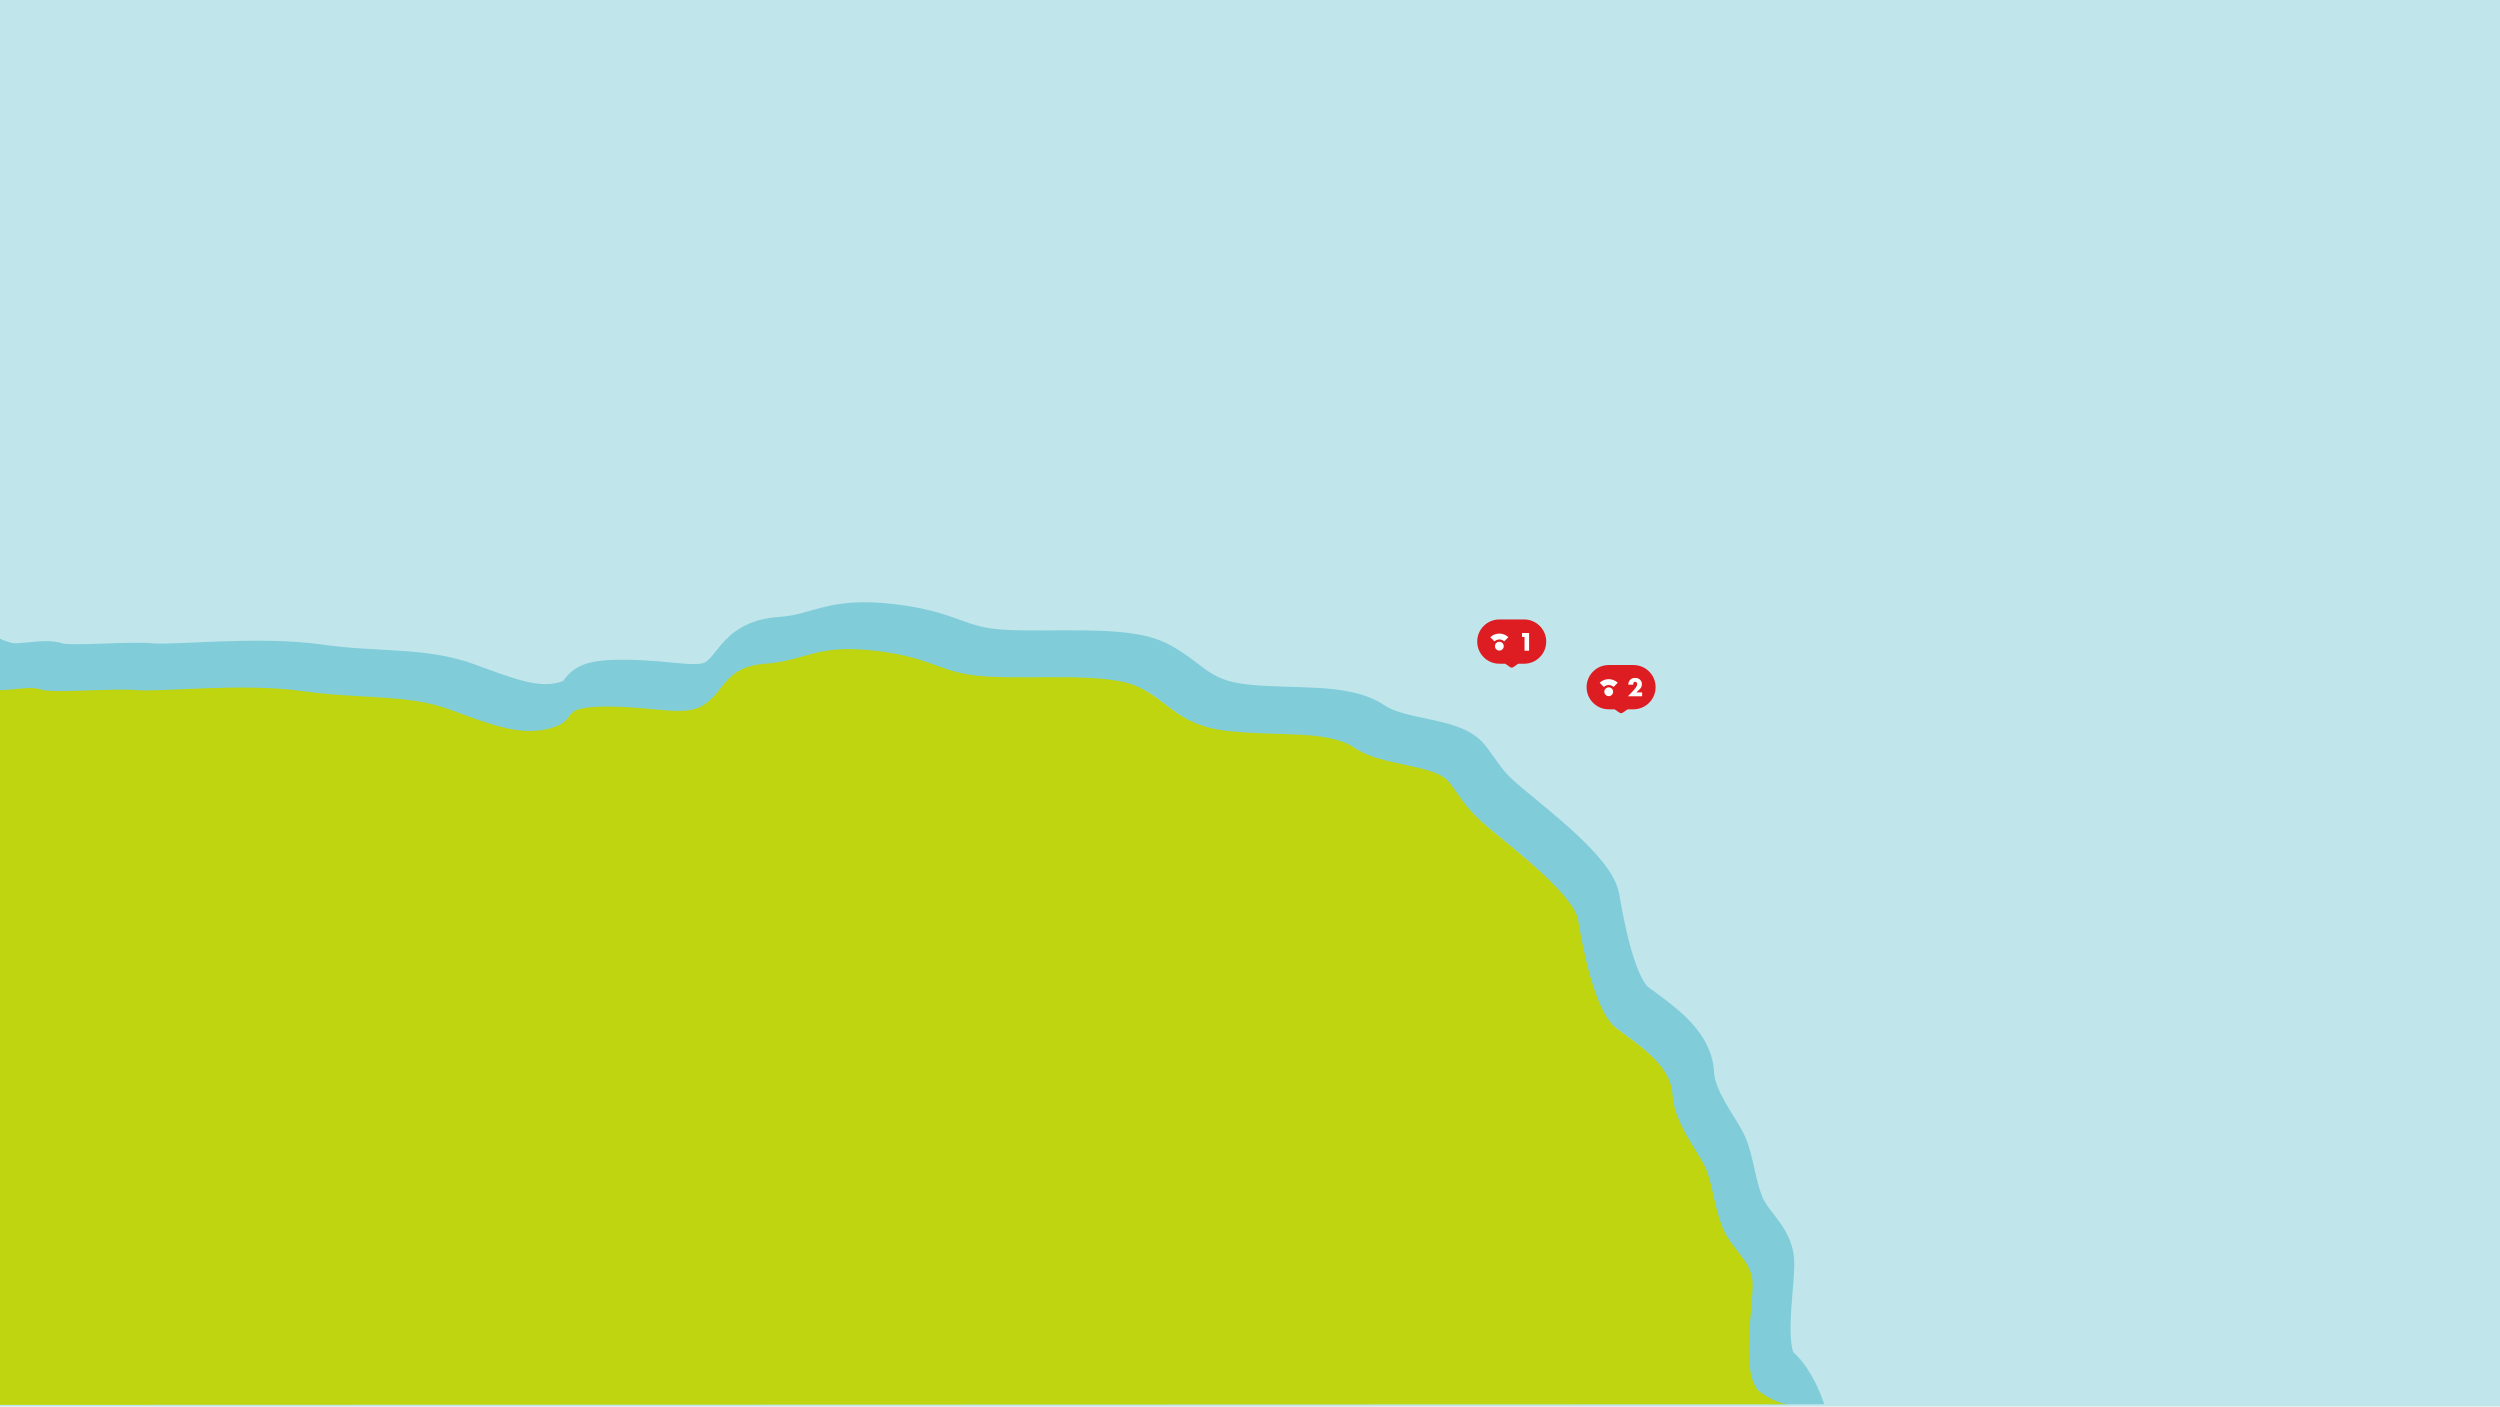
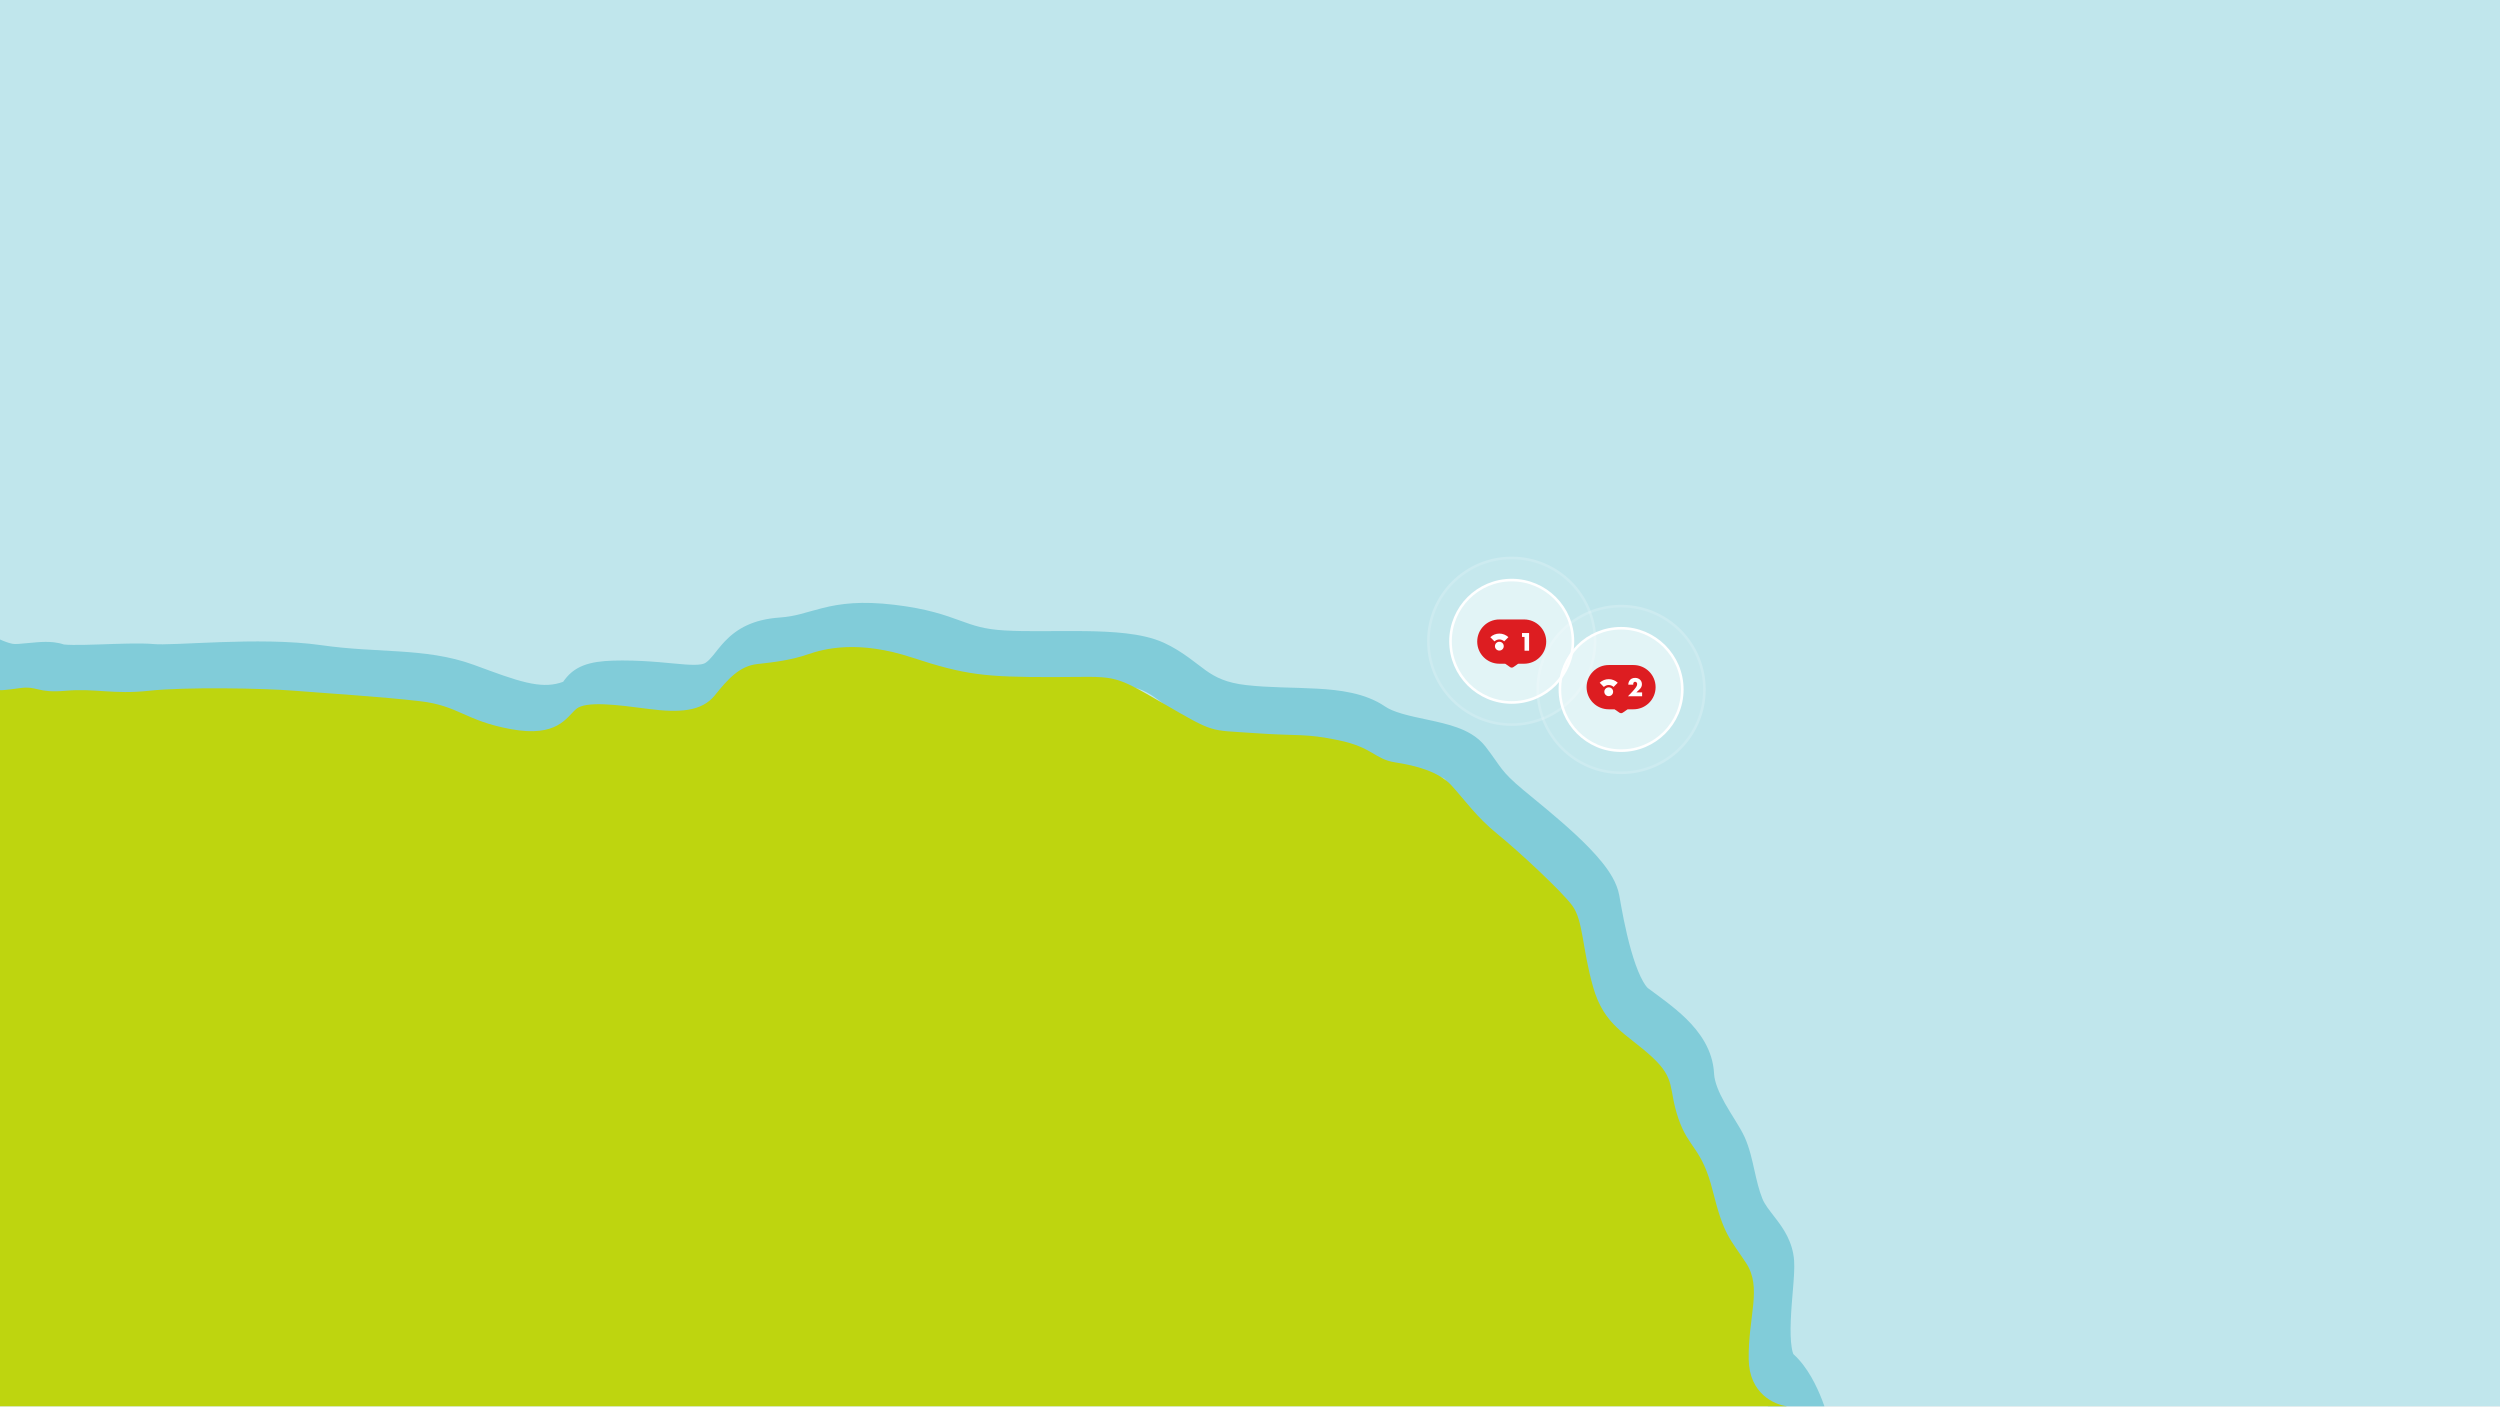
- <svg fill="none" viewBox="0 0 1920 1080">
+ <svg xmlns="http://www.w3.org/2000/svg" fill="none" viewBox="0 0 1920 1080">
  <g id="2023" class="2023" clip-path="url(#clip0_11253_193664)">
    <path fill="#C0E6EC" d="M0 0h1920v1080H0z" />
    <g id="BG" class="BG">
-       <path id="Subtract" fill="#81CCD9" d="M631.652 466.481c13.854-3.464 29.753-5.553 55.266-2.508l.001-.001c25.233 2.998 38.94 7.947 50.595 12.171 10.295 3.731 18.067 6.556 33.904 7.49l-.001.001c18.228 1.068 38.93.217 61.704.515 10.829.142 21.794.568 31.844 1.754 9.819 1.159 20.088 3.183 28.891 7.185l.001-.001c14.247 6.472 25.957 16.839 32.424 21.352 7.149 4.989 15.299 9.347 30.756 11.09 18.705 2.11 35.184 1.666 54.353 2.742 16.93.949 36.96 3.151 52.46 13.749l.01.004c2.71 1.857 6.87 3.682 12.91 5.454 6.03 1.766 12.54 3.105 19.93 4.684 6.89 1.474 14.93 3.23 22.05 5.771 6.79 2.421 15.85 6.581 22.16 14.787 12.38 16.091 11.28 18.474 28.81 33.084 9.36 7.797 26.1 21.095 40.5 34.501 7.25 6.743 14.45 14.008 20.2 21.154 5.22 6.484 11.44 15.472 13.2 25.445 1.67 9.485 4.53 26.061 9.01 41.806 2.24 7.876 4.73 14.963 7.4 20.536 2.88 6.013 5.02 8.226 5.55 8.621l.01.004v.005c7.75 5.82 19.98 14.239 29.62 23.714 9.77 9.612 20.27 23.438 21.19 41.825l.04.581c.46 6.054 3.41 13.478 8.39 22.329 2.49 4.416 5.09 8.528 7.75 12.828 2.41 3.893 5.32 8.62 7.31 12.998l.02.036c3.77 8.312 5.83 17.965 7.47 25.306 1.83 8.148 3.45 15.133 6.06 21.664l.01.012c2 5.012 5.09 8.505 10.93 16.188 5.1 6.704 12.54 17.097 13.51 31.654.4 5.953-.27 14.2-.86 21.298-.65 7.88-1.39 16.171-1.71 24.351-.33 8.29-.17 15.37.68 20.69.5 3.16 1.07 4.65 1.28 5.14 11.21 10.05 18.18 25.17 22.09 35.21.64 1.65 1.23 3.26 1.78 4.8h-43.42c-2.48-4.76-5.02-8.41-7.31-10.37-9.5-8.14-12.61-20.19-13.93-28.52-1.46-9.2-1.5-19.36-1.14-28.52.36-9.26 1.2-18.614 1.82-26.08.68-8.249.97-13.048.81-15.331v-.001c-.13-1.929-.92-4.172-5.44-10.104-3.76-4.951-11.65-14.091-16.24-25.558-3.98-9.954-6.21-19.994-7.95-27.773-1.92-8.558-3.15-13.727-4.86-17.503-.75-1.661-2.25-4.213-4.92-8.525-2.41-3.905-5.59-8.926-8.59-14.262-5.75-10.204-12.52-24.277-13.49-39.796l-.04-.74c-.18-3.594-2.31-8.444-9.29-15.312-7.12-7.002-15.76-12.863-25.57-20.232-8.27-6.196-13.82-15.381-17.63-23.341-4.03-8.399-7.24-17.86-9.8-26.875-5.14-18.037-8.32-36.617-9.94-45.809.12.635-.39-1.638-4.96-7.308-4.03-5.008-9.66-10.791-16.29-16.956-13.33-12.41-28.44-24.376-38.86-33.053v-.005c-21.79-18.16-25.25-26.778-34.59-39.011-.28-.18-1.42-.913-4.21-1.909-4.24-1.513-9.73-2.779-16.97-4.328-6.76-1.443-15.01-3.128-22.82-5.415-7.79-2.283-16.54-5.543-24.26-10.834-5.37-3.669-14.99-5.861-32.11-6.821-14.882-.835-36.852-.704-56.595-2.931-22.99-2.592-37.361-9.798-49.164-18.035-12.485-8.712-16.157-13.23-26.078-17.736l-.007-.004c-3.279-1.491-8.797-2.903-17.031-3.875-8.005-.945-17.361-1.345-27.677-1.481-19.515-.255-44.399.54-63.529-.582l-.006-.001c-21.509-1.268-33.507-5.584-45.179-9.814-10.314-3.738-20.775-7.572-41.686-10.057l-.01-.001c-20.614-2.46-31.622-.707-40.833 1.596-9.134 2.284-22.258 7.112-39.958 8.372-10.515.755-13.52 3.577-15.781 5.946-2.204 2.31-3.333 4.024-6.927 8.412-3.098 3.783-7.282 8.493-13.217 12.734-13.838 9.887-29.265 9.756-41.83 8.897-13.927-.952-26.638-2.979-45.593-2.979-7.657 0-11.837.449-13.877.777a37.497 37.497 0 0 1-4.531 5.047c-4.962 4.582-11.157 7.67-18.943 9.893-15.772 4.502-30.652 3.492-45.276.119-14.029-3.236-29.219-9.03-45.101-14.858-13.653-5.004-28.284-6.804-46.457-7.996-17.603-1.154-39.094-1.74-62.624-5.101l-.006-.001c-20.606-2.95-46.515-2.796-70.482-1.966-12.137.42-22.595.959-32.345 1.335-8.895.343-17.657.581-23.639.015l-.691-.06c-7.353-.578-21.285-.014-36.882.488-7.529.243-15.222.45-21.666.368-3.217-.04-6.434-.155-9.339-.421-2.283-.209-5.917-.626-9.467-1.845-.237-.022-.734-.06-1.557-.055-1.991.012-4.477.221-7.98.571-3.16.317-7.329.769-11.332.954-3.965.183-9.001.185-14.09-.835A68.064 68.064 0 0 1 0 532.719v-42.157c3.895 1.778 7.185 2.828 9.61 3.312l.008.002.008.002c1.83.367 5.327.125 13.58-.7 3.363-.337 7.607-.746 11.728-.77 3.671-.021 8.84.223 14.078 1.977.191.025.463.056.826.09 1.427.13 3.479.224 6.2.258 5.431.069 12.293-.107 19.868-.351 14.11-.455 32.193-1.256 42.618-.273l.014.001c2.804.267 8.726.208 18.327-.163 8.753-.337 20.61-.929 32.503-1.341 24.091-.833 53.104-1.148 77.528 2.347v-.001c21.514 3.073 40.118 3.508 59.586 4.785 18.897 1.24 38.313 3.282 57.612 10.357l.006.002c17.071 6.264 29.348 10.903 40.312 13.432 10.37 2.392 18.012 2.477 25.306.395 1.448-.414 2.333-.761 2.821-.98.452-.632 1.668-2.311 2.851-3.664 9.423-10.779 23.318-12.61 42.659-12.61 20.582 0 38.079 2.372 48.32 3.072 11.601.793 14.304-.433 15.848-1.536 1.755-1.254 3.339-2.862 5.527-5.534 1.694-2.068 5.371-6.946 8.934-10.68 9.272-9.716 21.642-16.781 41.87-18.23l.009-.001c13.063-.931 19.164-3.795 33.095-7.279Zm477.558 130.635v-.01l-.01-.003c.01.004.01.009.01.013Z" class="Subtract" />
-       <path id="Subtract_2" fill="#BED50F" d="M587.978 509.703c30.762-2.191 38.448-15.385 84.581-9.878 46.144 5.484 48.335 17.564 85.682 19.767 37.359 2.191 91.176-3.292 115.344 7.698 24.168 10.979 30.763 29.771 69.211 34.106 38.448 4.336 76.894-1.147 97.764 13.125 20.87 14.294 61.51 12.091 72.5 26.385 10.98 14.271 12.08 19.767 31.85 36.252 19.78 16.474 63.72 50.535 67.01 69.211 3.29 18.677 12.08 70.313 29.66 83.494 17.58 13.193 41.74 28.566 42.84 50.546 1.11 21.969 19.77 43.95 25.27 56.03 5.49 12.092 6.59 29.656 13.18 46.141s21.97 25.273 23.07 41.758c1.1 16.472-9.89 71.412 5.49 84.592 11.48 8.05 18.86 9.39 21.72 9.57L0 1078.95V530.015c10.576.008 23.799-3.25 31.054-.535 8.775 3.304 56.02-1.124 73.592.534 17.573 1.669 82.391-5.716 127.422.73 45.044 6.434 80.189 2.041 113.143 14.121 32.954 12.092 54.931 20.867 77.997 14.282 23.066-6.584 3.292-16.485 42.841-16.485 39.537 0 60.413 8.799 75.795-2.191 15.381-10.991 15.382-28.565 46.134-30.768Z" class="Subtract" />
+       <path id="Subtract" fill="#81CCD9" d="M631.652 466.995c13.854-3.47 29.753-5.562 55.266-2.513l.001-.001c25.233 3.004 38.94 7.96 50.595 12.191 10.295 3.737 18.067 6.566 33.904 7.502l-.001.001c18.228 1.07 38.93.218 61.704.516 10.829.142 21.794.569 31.844 1.757 9.819 1.161 20.088 3.188 28.891 7.197l.001-.001c14.248 6.482 25.957 16.867 32.424 21.387 7.148 4.996 15.299 9.362 30.756 11.108 18.705 2.112 35.184 1.669 54.353 2.746 16.93.951 36.96 3.155 52.46 13.77l.01.005c2.71 1.859 6.87 3.688 12.91 5.462 6.03 1.77 12.54 3.111 19.93 4.692 6.89 1.477 14.93 3.236 22.05 5.781 6.79 2.425 15.85 6.591 22.16 14.81 12.38 16.117 11.28 18.504 28.81 33.138 9.36 7.81 26.1 21.13 40.5 34.558 7.25 6.754 14.45 14.03 20.2 21.188 5.22 6.494 11.44 15.497 13.2 25.486 1.67 9.5 4.53 26.104 9.01 41.874 2.24 7.889 4.73 14.988 7.4 20.57 2.88 6.022 5.02 8.239 5.55 8.635l.01.003v.005c7.75 5.83 19.98 14.263 29.62 23.752 9.77 9.628 20.27 23.477 21.19 41.894l.04.582c.46 6.064 3.41 13.5 8.39 22.365 2.49 4.423 5.09 8.542 7.75 12.849 2.41 3.899 5.32 8.634 7.31 13.019l.02.035c3.77 8.327 5.83 17.995 7.47 25.348 1.83 8.161 3.45 15.157 6.06 21.699l.01.012c2 5.021 5.09 8.519 10.93 16.215 5.1 6.715 12.54 17.124 13.51 31.704.4 5.963-.27 14.224-.86 21.333-.65 7.893-1.39 16.201-1.71 24.391-.33 8.3-.17 15.39.68 20.72.5 3.17 1.07 4.66 1.28 5.15 11.21 10.06 18.18 25.21 22.09 35.27.64 1.66 1.23 3.27 1.78 4.81h-43.41c-2.49-4.77-5.03-8.42-7.32-10.39-9.5-8.16-12.61-20.23-13.93-28.57-1.46-9.21-1.5-19.39-1.14-28.56.36-9.28 1.2-18.647 1.82-26.126.68-8.261.97-13.068.81-15.355v-.001c-.13-1.932-.92-4.179-5.44-10.12-3.76-4.96-11.65-14.114-16.24-25.6-3.98-9.97-6.21-20.027-7.95-27.818-1.92-8.572-3.15-13.75-4.86-17.532-.75-1.664-2.25-4.22-4.92-8.539-2.41-3.911-5.59-8.94-8.59-14.284-5.75-10.221-12.52-24.318-13.49-39.861l-.04-.741c-.18-3.6-2.31-8.458-9.29-15.336-7.12-7.014-15.76-12.885-25.57-20.266-8.27-6.206-13.82-15.406-17.63-23.379-4.03-8.413-7.24-17.888-9.8-26.918-5.14-18.066-8.32-36.676-9.94-45.884.12.636-.39-1.642-4.96-7.32-4.03-5.016-9.66-10.808-16.29-16.983-13.33-12.43-28.44-24.416-38.86-33.107v-.005c-21.79-18.189-25.25-26.82-34.59-39.074-.28-.179-1.42-.915-4.21-1.912-4.24-1.516-9.73-2.784-16.97-4.335-6.76-1.446-15.01-3.133-22.82-5.424-7.79-2.286-16.54-5.552-24.26-10.851-5.37-3.676-15-5.871-32.11-6.832-14.882-.836-36.852-.706-56.595-2.936-22.99-2.597-37.361-9.814-49.164-18.064-12.484-8.726-16.157-13.251-26.078-17.765l-.007-.004c-3.279-1.493-8.797-2.908-17.031-3.882-8.005-.946-17.361-1.347-27.677-1.482-19.515-.256-44.399.541-63.529-.583l-.006-.001c-21.509-1.271-33.507-5.594-45.179-9.831-10.314-3.744-20.775-7.583-41.686-10.072l-.01-.001c-20.614-2.465-31.622-.71-40.833 1.597-9.134 2.288-22.258 7.123-39.958 8.386-10.515.756-13.52 3.583-15.781 5.956-2.204 2.313-3.333 4.031-6.927 8.425-3.098 3.789-7.282 8.507-13.217 12.755-13.838 9.903-29.265 9.772-41.83 8.912-13.927-.954-26.638-2.985-45.593-2.985-7.657.001-11.837.45-13.877.779a37.604 37.604 0 0 1-4.531 5.055c-4.962 4.59-11.157 7.682-18.943 9.909-15.772 4.51-30.652 3.497-45.276.119-14.029-3.241-29.219-9.044-45.101-14.881-13.653-5.012-28.284-6.816-46.457-8.01-17.603-1.156-39.094-1.743-62.624-5.109l-.006-.001c-20.606-2.955-46.515-2.8-70.482-1.969-12.137.421-22.595.96-32.345 1.337-8.895.344-17.657.582-23.639.015l-.691-.06c-7.353-.579-21.285-.014-36.882.489-7.528.243-15.222.45-21.666.369-3.217-.041-6.434-.156-9.339-.422-2.283-.21-5.917-.627-9.467-1.848-.237-.022-.734-.06-1.557-.056-1.991.012-4.477.222-7.98.573-3.16.316-7.329.769-11.332.955-3.965.183-9.001.185-14.09-.836A68.182 68.182 0 0 1 0 533.339v-42.224c3.895 1.781 7.185 2.832 9.61 3.317l.008.002.008.002c1.83.367 5.327.125 13.58-.702 3.363-.337 7.607-.746 11.728-.77 3.671-.021 8.84.223 14.078 1.979.191.025.463.057.826.09 1.427.131 3.479.225 6.2.26 5.431.069 12.293-.108 19.868-.353 14.11-.455 32.193-1.257 42.618-.272l.014.001c2.804.267 8.726.208 18.327-.163 8.753-.338 20.61-.932 32.503-1.344 24.091-.835 53.104-1.15 77.528 2.351v-.001c21.514 3.078 40.118 3.514 59.586 4.793 18.897 1.241 38.313 3.287 57.612 10.373l.006.002c17.071 6.274 29.348 10.922 40.312 13.455 10.37 2.395 18.012 2.48 25.306.394 1.448-.414 2.333-.761 2.821-.98.452-.634 1.668-2.315 2.851-3.67 9.423-10.797 23.318-12.631 42.659-12.631 20.582 0 38.079 2.376 48.32 3.077 11.601.795 14.304-.434 15.848-1.539 1.755-1.256 3.339-2.867 5.527-5.543 1.694-2.071 5.371-6.958 8.934-10.697 9.272-9.732 21.642-16.809 41.87-18.26l.009-.001c13.063-.932 19.164-3.801 33.095-7.29Zm477.558 130.847v-.01l-.01-.004c.01.005.01.009.01.014Z" class="Subtract" />
+       <path id="Vector 22" fill="#BED50F" d="M1343 1044.01c.4 26.4 19.83 34.83 29.5 36H0V530.008c.333.166 3.8.1 15-1.5 14-2 13 4 35.5 2s36.5 3 64 0 87.5-2 112 0 66 4.5 96 8 34.5 15 70 21.5 42.5-9 50-15.5c7.334-6.356 31.878-3.151 54.466-.2l1.534.2c23 3 40.5 2 50.5-10.5s19-22.5 32.5-24 26-2.998 39-7.498 39-11 80 2.5 56.5 14.996 107 14.996 45-3.5 85.5 20 35 20.5 70 23 38.5 0 65 5.5 27.5 14.5 43.5 17 33.5 7 43.5 18 19 24 35 37 49 43.5 57.5 55 7.5 32.5 16 62.5 26 36 45 53.5 12.5 24 20.5 47.5 18 22 26.5 56 13 36 25.5 55 1.5 41.004 2 74.004Z" class="Vector 22" />
+     </g>
+     <g id="Cluster_Active-RedPin_2" class="Cluster_Active-RedPin">
+       <circle id="Ellipse 54" cx="1245" cy="529.5" r="64" fill="#fff" fill-opacity=".4" stroke="#fff" stroke-width="2" class="Ellipse 54" opacity=".2" />
+       <circle id="Ellipse 55" cx="1245" cy="529.5" r="47" fill="#fff" fill-opacity=".5" stroke="#fff" stroke-width="2" class="Ellipse 55" />
+     </g>
+     <g id="Cluster_Active-RedPin_1" class="Cluster_Active-RedPin">
+       <circle id="Ellipse 54_2" cx="1161" cy="492.5" r="64" fill="#fff" fill-opacity=".4" stroke="#fff" stroke-width="2" class="Ellipse 54" opacity=".2" />
+       <circle id="Ellipse 55_2" cx="1161" cy="492.5" r="47" fill="#fff" fill-opacity=".5" stroke="#fff" stroke-width="2" class="Ellipse 55" />
    </g>
    <g id="RedPin_2-BaciaPotiguar" class="RedPin_2-BaciaPotiguar">
      <g id="Header" class="Header">
        <rect width="53" height="34" x="1218.5" y="510.742" fill="#DD1D21" rx="17" />
        <g id="IconContainer" class="IconContainer">
          <path id="Icon" fill="#fff" d="M1235.5 534.632c-.94 0-1.73-.328-2.39-.985a3.246 3.246 0 0 1-.99-2.39c0-.936.33-1.733.99-2.39a3.257 3.257 0 0 1 2.39-.985c.94 0 1.73.329 2.39.985.66.657.98 1.454.98 2.39 0 .937-.32 1.733-.98 2.39-.66.657-1.45.985-2.39.985Zm-3.74-7.056-3.21-3.23a10.133 10.133 0 0 1 6.95-2.752c1.3 0 2.54.237 3.74.712 1.19.475 2.26 1.155 3.21 2.04l-3.22 3.23a5.597 5.597 0 0 0-1.73-1.097 5.293 5.293 0 0 0-2-.385c-.7 0-1.37.128-2 .385-.64.258-1.22.623-1.74 1.097Z" class="Icon" />
        </g>
        <path id="Number" fill="#fff" d="M1261.15 531.754v2.988h-10.89l3.43-3.6c.99-1.044 2.18-2.502 2.83-3.456.54-.792.83-1.638.83-2.34 0-.972-.7-1.746-1.57-1.746-.86 0-1.46.684-1.46 1.656 0 .144.02.288.06.576h-3.87c0-.954.21-1.818.68-2.7.87-1.638 2.49-2.52 4.56-2.52 3.07 0 5.25 2.034 5.25 4.878 0 1.584-.61 2.826-2.01 4.14l-2.27 2.124h4.43Z" class="Number" />
      </g>
      <path id="pin" fill="#DD1D21" d="M1245 541.734h3.12c1.99 0 2.85 2.317 1.26 3.426l-3.11 2.178c-.75.523-1.79.523-2.54 0l-3.11-2.178c-1.59-1.109-.73-3.426 1.26-3.426h3.12Z" class="pin" />
    </g>
    <g id="RedPin_1-BaciaPotiguar" class="RedPin_1-BaciaPotiguar">
      <g id="Header_2" class="Header">
        <rect width="53" height="34" x="1134.5" y="475.742" fill="#DD1D21" rx="17" />
        <g id="IconContainer_2" class="IconContainer">
          <path id="Icon_2" fill="#fff" d="M1151.5 499.632c-.94 0-1.73-.328-2.39-.985a3.246 3.246 0 0 1-.99-2.39c0-.936.33-1.733.99-2.39a3.257 3.257 0 0 1 2.39-.985c.94 0 1.73.329 2.39.985.66.657.98 1.454.98 2.39 0 .937-.32 1.733-.98 2.39-.66.657-1.45.985-2.39.985Zm-3.74-7.056-3.21-3.23a10.133 10.133 0 0 1 6.95-2.752c1.3 0 2.54.237 3.74.712 1.19.475 2.26 1.155 3.21 2.04l-3.22 3.23a5.597 5.597 0 0 0-1.73-1.097 5.293 5.293 0 0 0-2-.385c-.7 0-1.37.128-2 .385-.64.258-1.22.623-1.74 1.097Z" class="Icon" />
        </g>
        <path id="Number_2" fill="#fff" d="M1168.9 489.158v-2.988h5.45v13.572h-3.51v-10.584h-1.94Z" class="Number" />
      </g>
      <path id="pin_2" fill="#DD1D21" d="M1161 506.734h3.12c1.99 0 2.85 2.317 1.26 3.426l-3.11 2.178c-.75.523-1.79.523-2.54 0l-3.11-2.178c-1.59-1.109-.73-3.426 1.26-3.426h3.12Z" class="pin" />
    </g>
  </g>
  <defs>
    <clipPath id="clip0_11253_193664" class="clip0_11253">
      <path fill="#fff" d="M0 0h1920v1080H0z" />
    </clipPath>
  </defs>
</svg>
